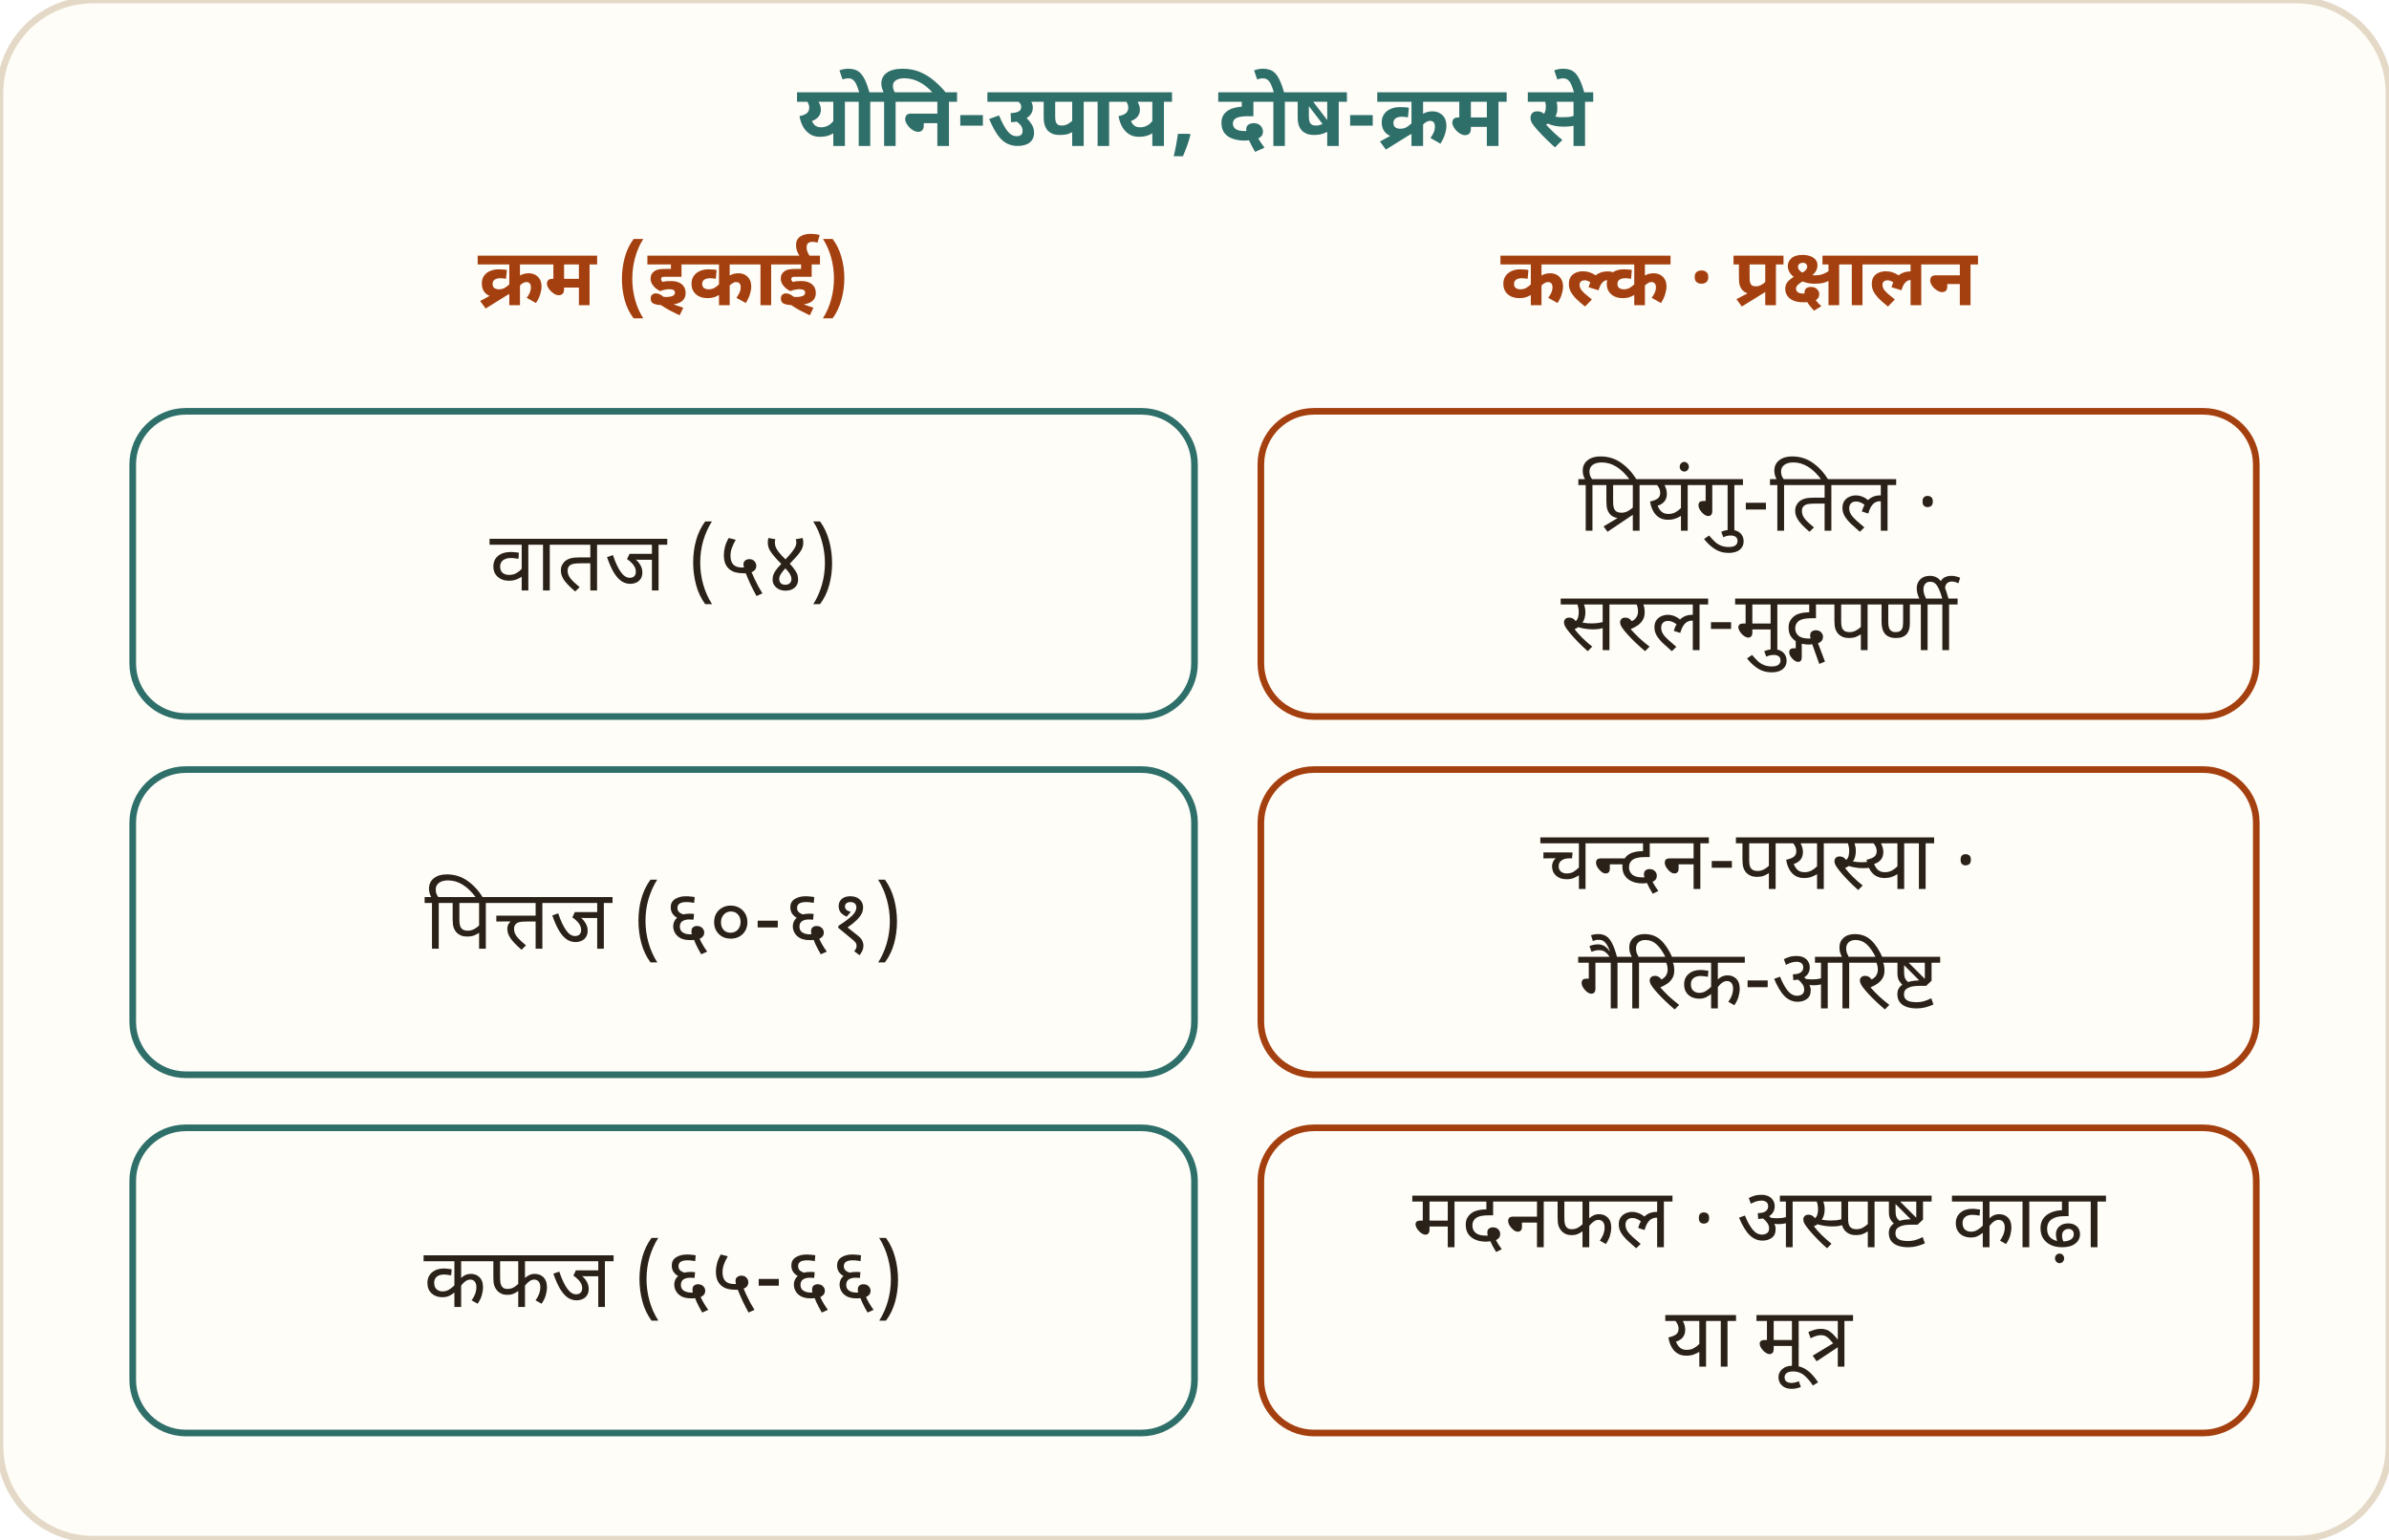
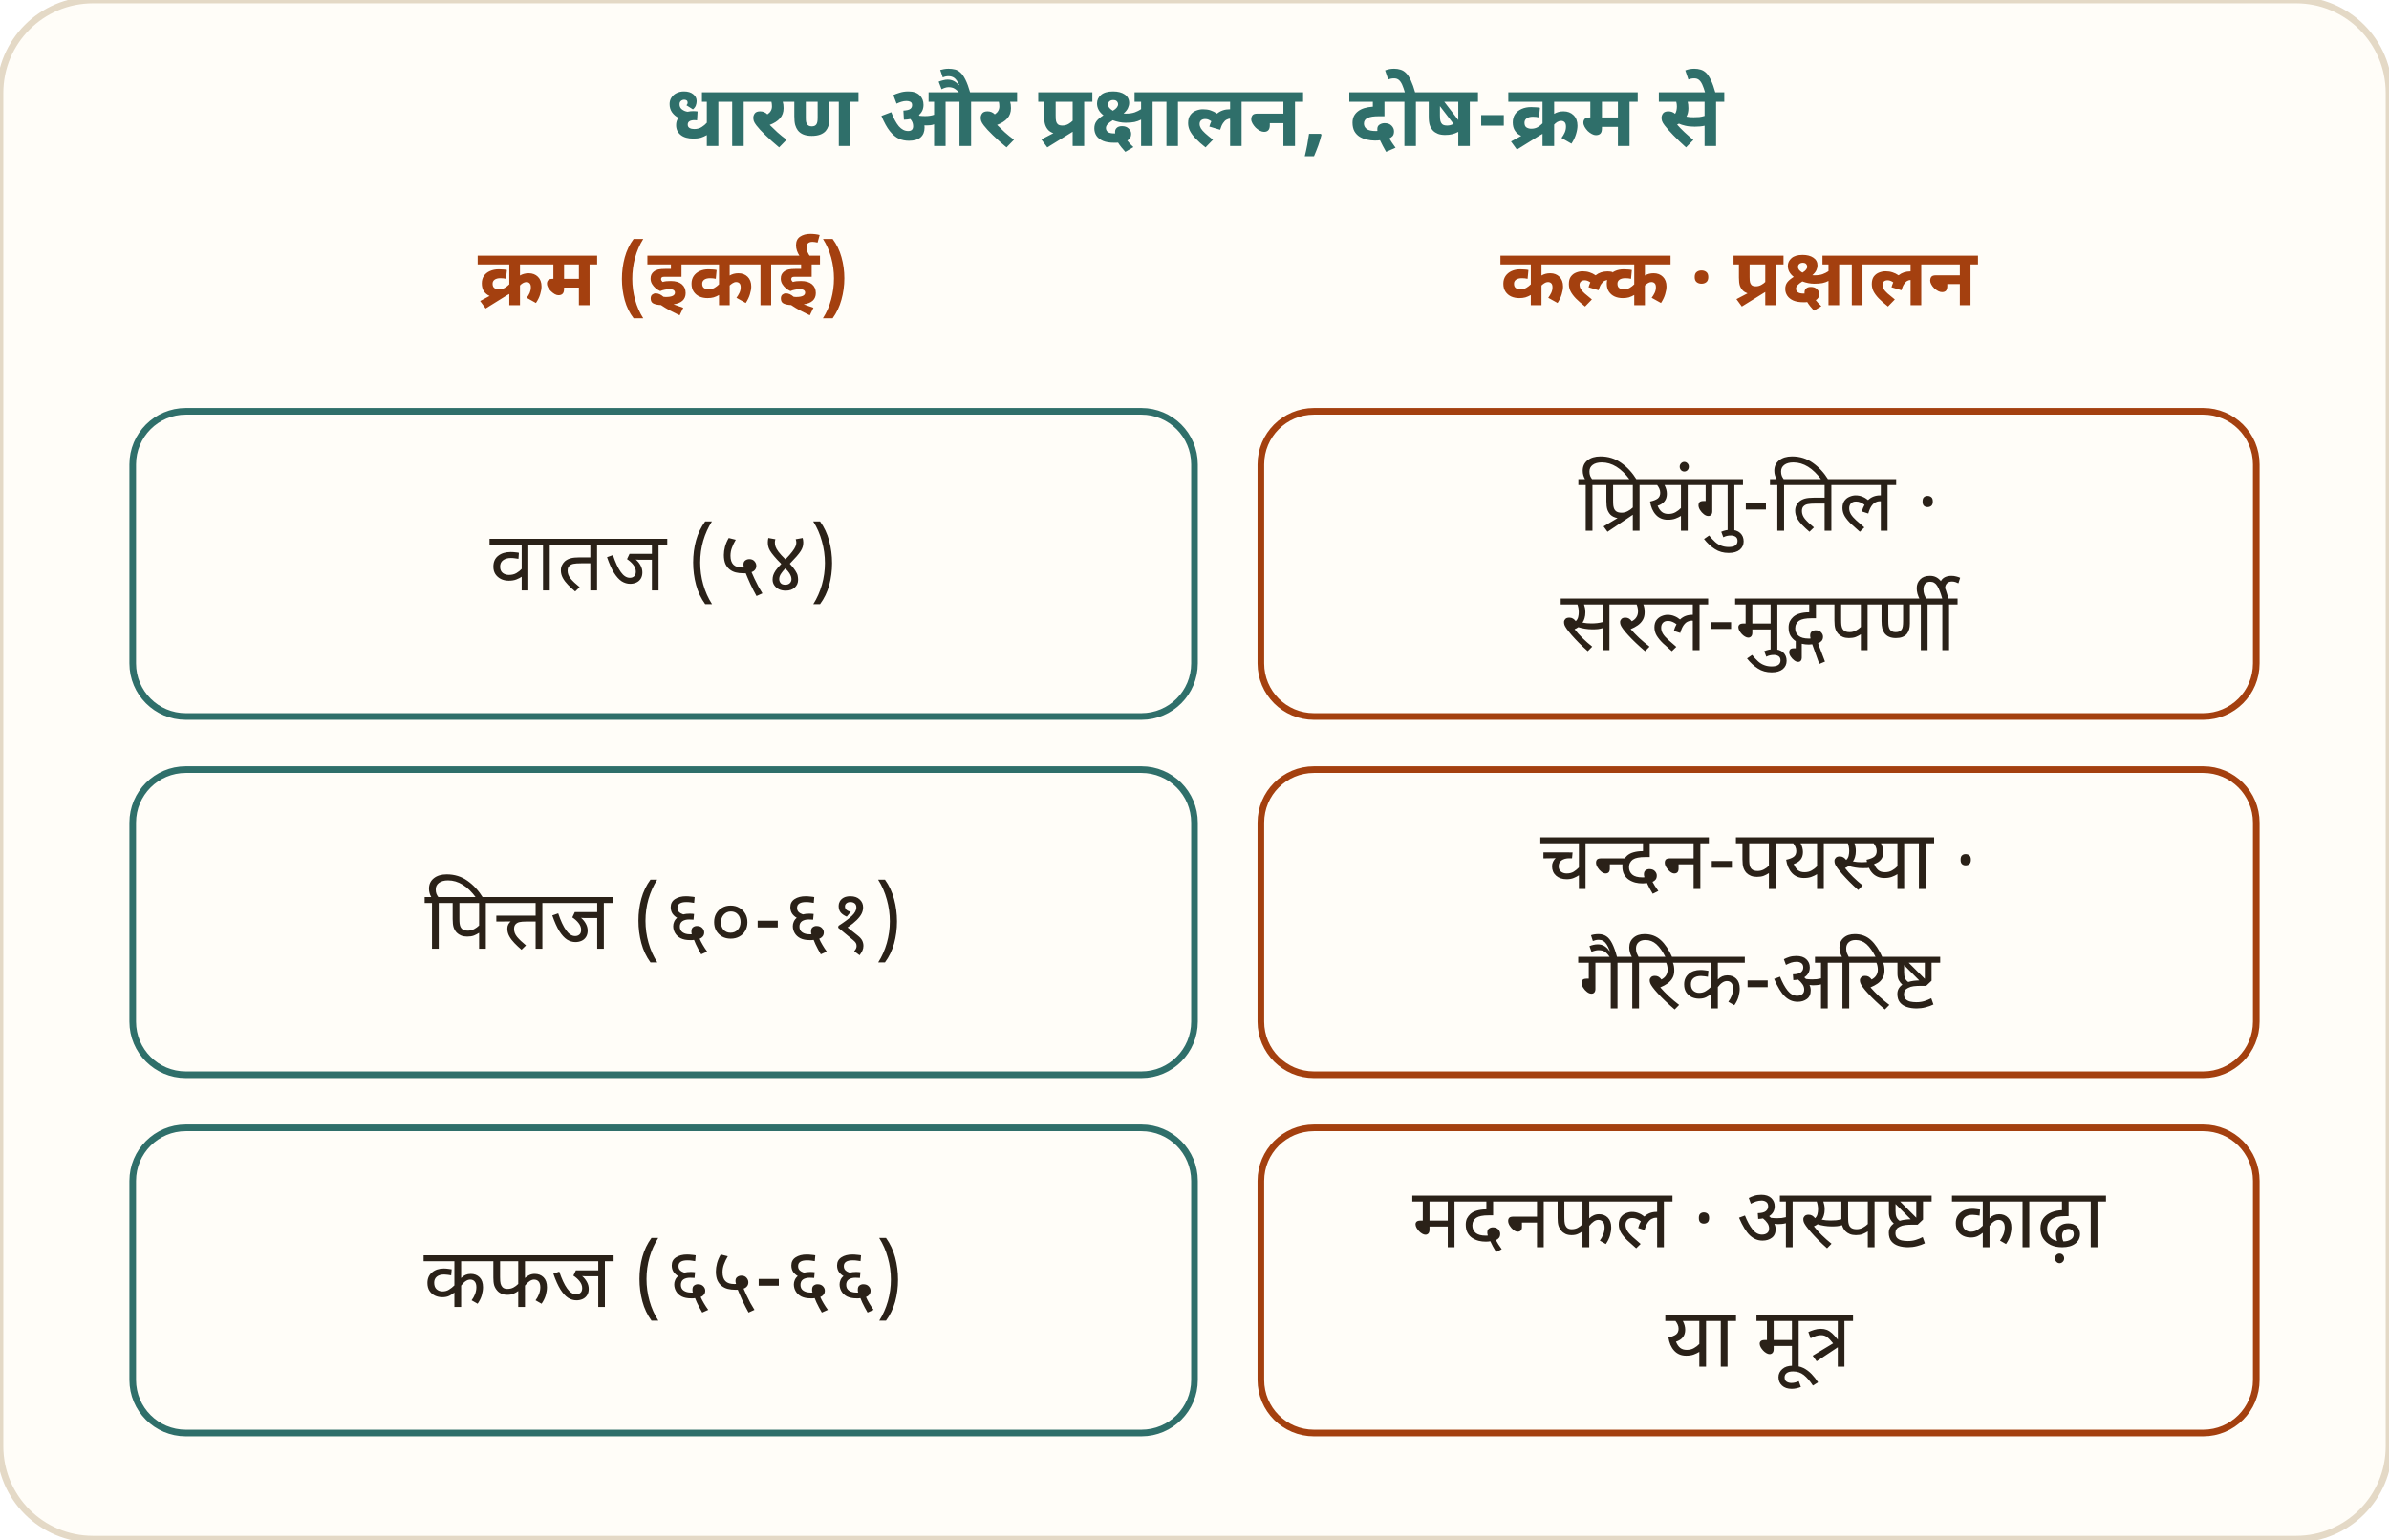
<svg xmlns="http://www.w3.org/2000/svg" viewBox="0 0 360 232" role="img">
  <rect width="360" height="232" rx="14" fill="#fffdf8" stroke="#e4d9c6" />
-   <text x="180" y="22" font-family="'Noto Sans Devanagari','Mukta','Nirmala UI','Mangal',sans-serif" font-size="13" font-weight="700" fill="#2f6f6a" text-anchor="middle">योनि-उपाय, दोष-क्रम से</text>
+   <text x="180" y="22" font-family="'Noto Sans Devanagari','Mukta','Nirmala UI','Mangal',sans-serif" font-size="13" font-weight="700" fill="#2f6f6a" text-anchor="middle">धारण और प्रक्षालन, दोष-क्रम से</text>
  <text x="100" y="46" font-family="'Noto Sans Devanagari','Mukta','Nirmala UI','Mangal',sans-serif" font-size="12" font-weight="700" fill="#a4400f" text-anchor="middle">क्रम (इकाई)</text>
  <text x="262" y="46" font-family="'Noto Sans Devanagari','Mukta','Nirmala UI','Mangal',sans-serif" font-size="12" font-weight="700" fill="#a4400f" text-anchor="middle">कल्क · प्रक्षालन</text>
  <rect x="20" y="62" width="160" height="46" rx="8" fill="#fffdf8" stroke="#2f6f6a" />
  <text x="100.0" y="89.0" font-family="'Noto Sans Devanagari','Mukta','Nirmala UI','Mangal',sans-serif" font-size="12.5" font-weight="500" fill="#2a2118" text-anchor="middle">वातज (५४)</text>
  <rect x="190" y="62" width="150" height="46" rx="8" fill="#fffdf8" stroke="#a4400f" />
  <text x="265.0" y="80.0" font-family="'Noto Sans Devanagari','Mukta','Nirmala UI','Mangal',sans-serif" font-size="12.5" font-weight="500" fill="#2a2118" text-anchor="middle">प्रियंगु-तिल ·</text>
  <text x="265.0" y="98.0" font-family="'Noto Sans Devanagari','Mukta','Nirmala UI','Mangal',sans-serif" font-size="12.5" font-weight="500" fill="#2a2118" text-anchor="middle">सरल-मुद्गपर्णी</text>
  <rect x="20" y="116" width="160" height="46" rx="8" fill="#fffdf8" stroke="#2f6f6a" />
  <text x="100.0" y="143.0" font-family="'Noto Sans Devanagari','Mukta','Nirmala UI','Mangal',sans-serif" font-size="12.5" font-weight="500" fill="#2a2118" text-anchor="middle">पित्तज (६०-६१)</text>
  <rect x="190" y="116" width="150" height="46" rx="8" fill="#fffdf8" stroke="#a4400f" />
  <text x="265.0" y="134.0" font-family="'Noto Sans Devanagari','Mukta','Nirmala UI','Mangal',sans-serif" font-size="12.5" font-weight="500" fill="#2a2118" text-anchor="middle">चन्दन-पयस्या ·</text>
  <text x="265.0" y="152.0" font-family="'Noto Sans Devanagari','Mukta','Nirmala UI','Mangal',sans-serif" font-size="12.5" font-weight="500" fill="#2a2118" text-anchor="middle">गैरिक-अरिष्ट</text>
  <rect x="20" y="170" width="160" height="46" rx="8" fill="#fffdf8" stroke="#2f6f6a" />
  <text x="100.0" y="197.0" font-family="'Noto Sans Devanagari','Mukta','Nirmala UI','Mangal',sans-serif" font-size="12.5" font-weight="500" fill="#2a2118" text-anchor="middle">कफज (६५-६६)</text>
  <rect x="190" y="170" width="150" height="46" rx="8" fill="#fffdf8" stroke="#a4400f" />
  <text x="265.0" y="188.0" font-family="'Noto Sans Devanagari','Mukta','Nirmala UI','Mangal',sans-serif" font-size="12.5" font-weight="500" fill="#2a2118" text-anchor="middle">मदनफल · अस्पष्ट काढ़ा</text>
  <text x="265.0" y="206.0" font-family="'Noto Sans Devanagari','Mukta','Nirmala UI','Mangal',sans-serif" font-size="12.5" font-weight="500" fill="#2a2118" text-anchor="middle">या मूत्र</text>
</svg>
